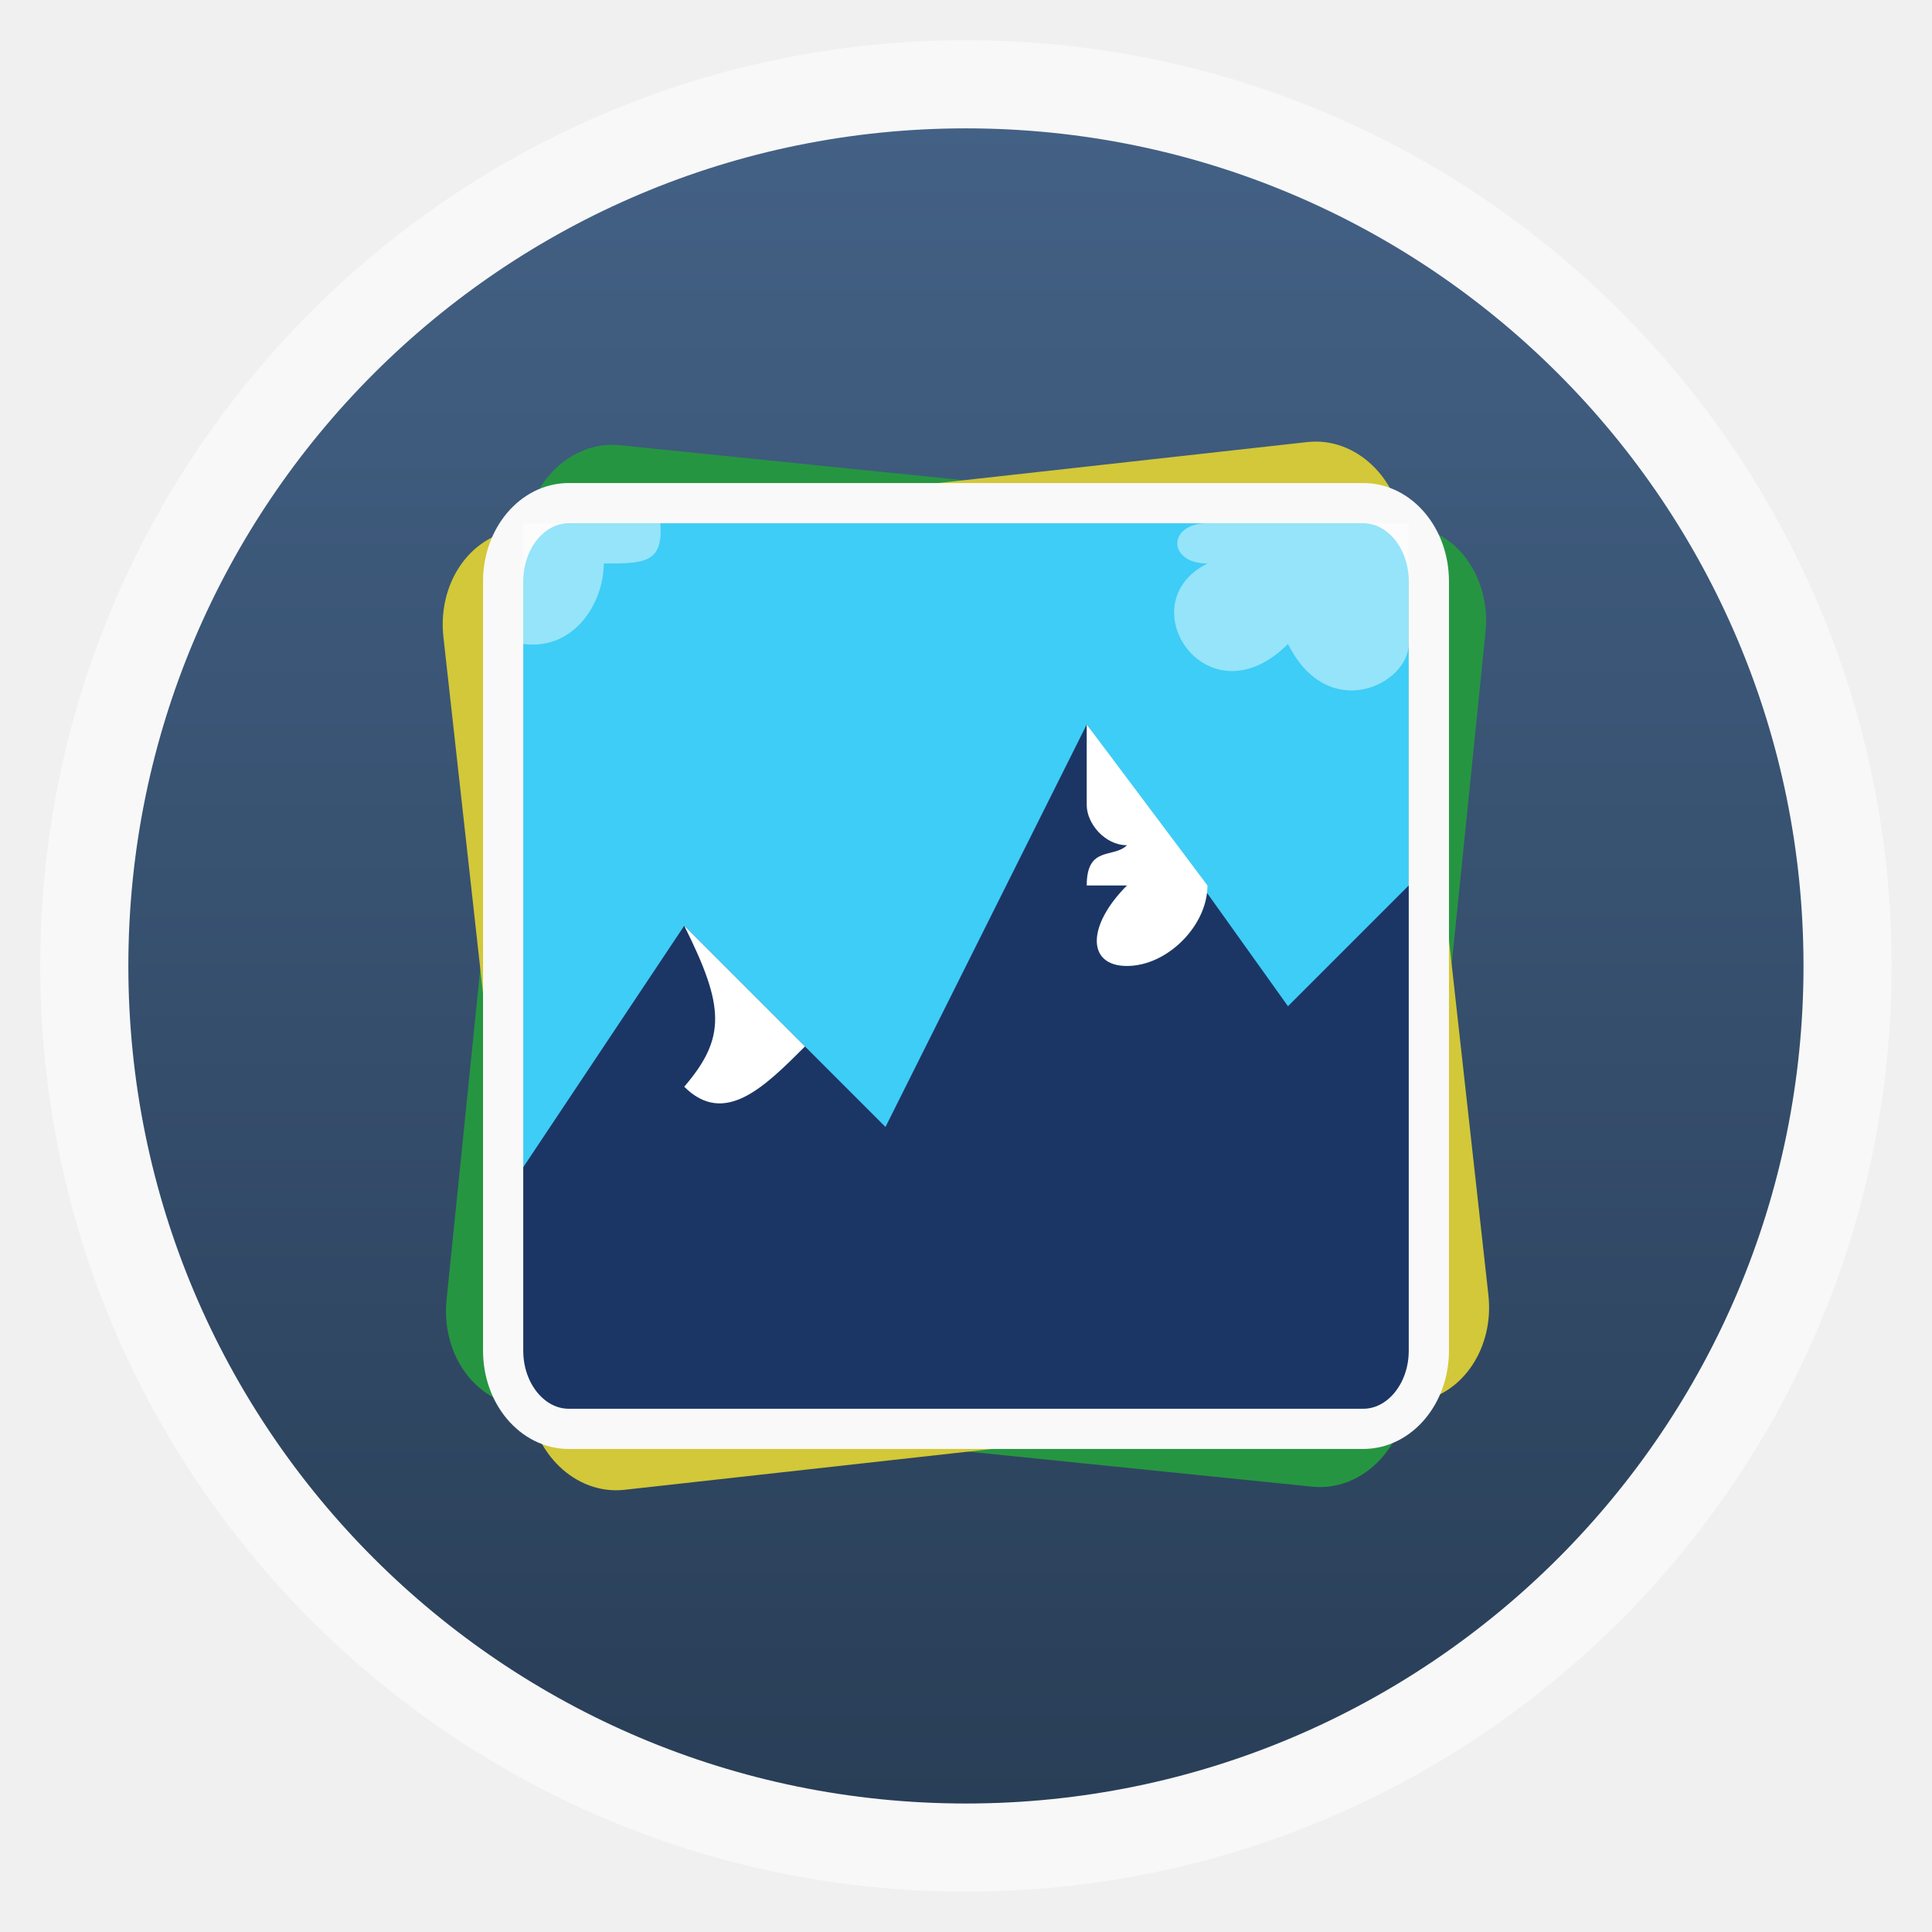
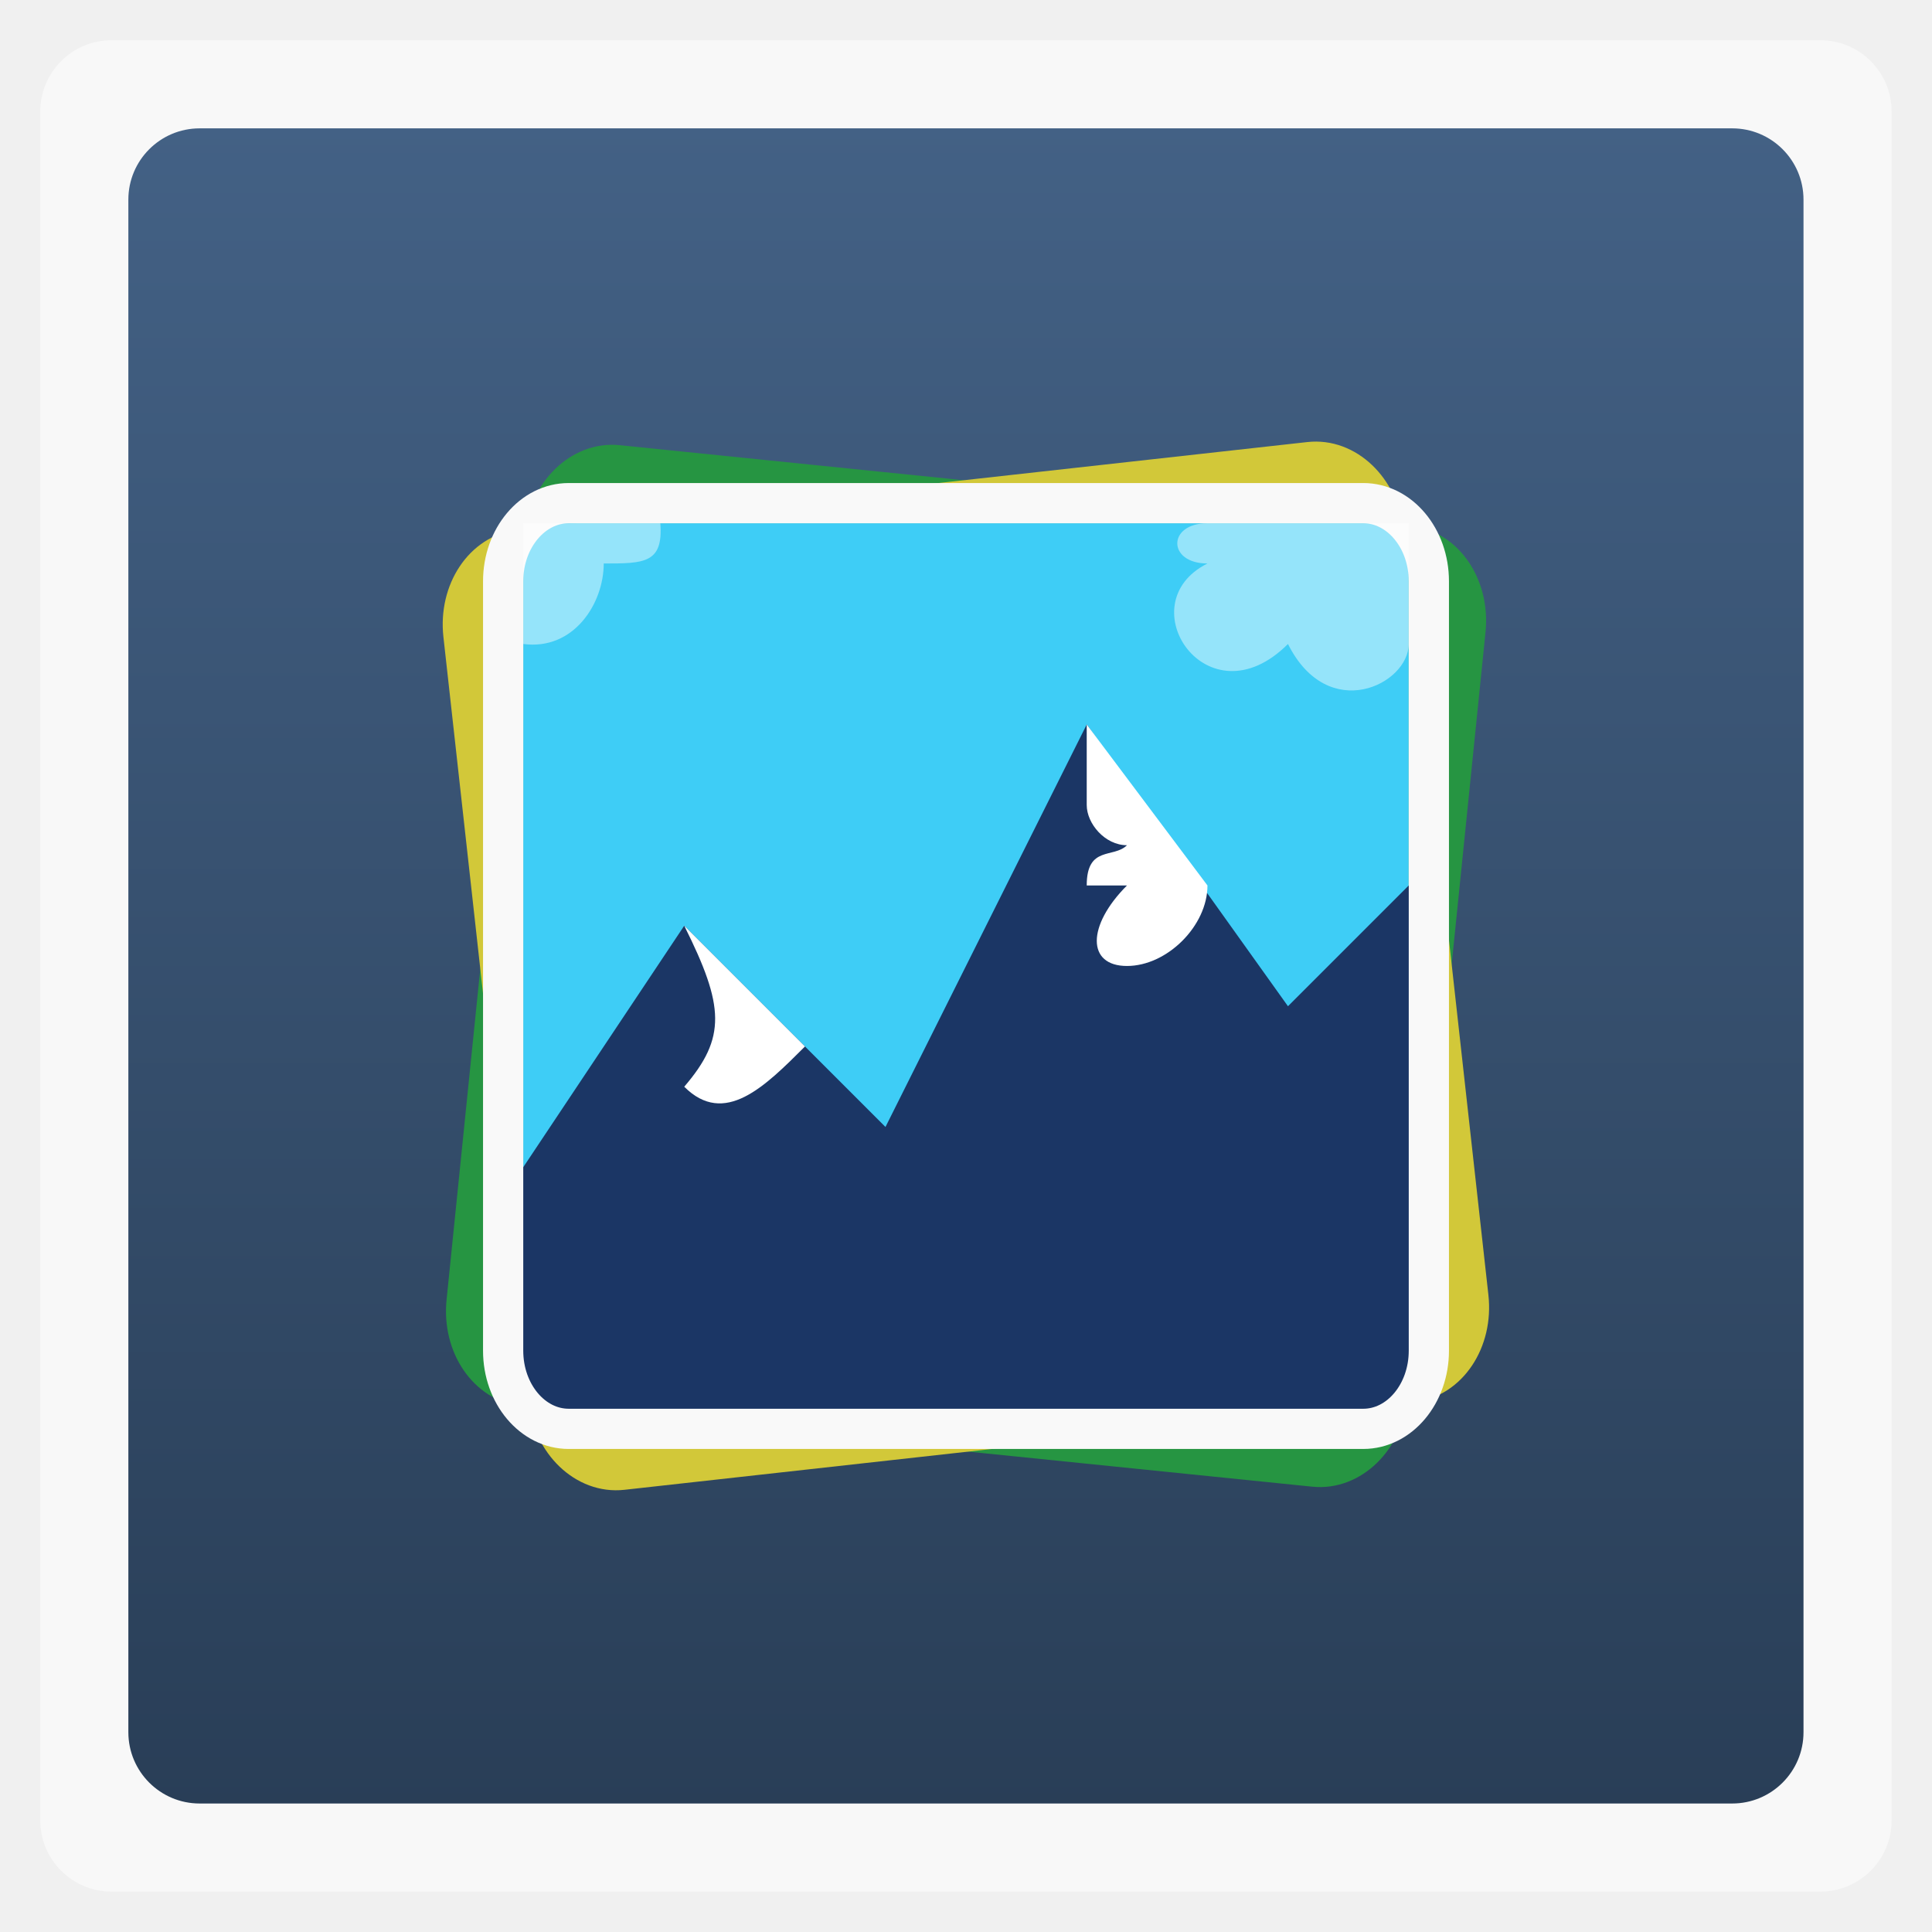
<svg xmlns="http://www.w3.org/2000/svg" xmlns:xlink="http://www.w3.org/1999/xlink" width="48" viewBox="0 0 13.547 13.547" height="48">
  <defs>
    <linearGradient id="0">
      <stop stop-color="#293e57" />
      <stop offset="1" stop-color="#436185" />
    </linearGradient>
    <clipPath>
      <path d="m 1911,-213 0,10 1,0 0,-9 6.5,0 -1,-1 z m 2,2 0,10 8,0 0,-8.5 -1.5,-1.5 z m 1,1 5,0 0,1 1,0 0,7 -6,0 z" />
    </clipPath>
    <clipPath>
      <path d="m 1914,-259 0,14 1,0 0,-13 9.5,0 -1,-1 z m 2,2 0,14 11,0 0,-12.5 -1.5,-1.5 z m 1,1 8,0 0,1 1,0 0,11 -9,0 z" />
    </clipPath>
    <clipPath>
      <rect width="22" x="433" y="77" rx="5" height="22" color="#bebebe" />
    </clipPath>
    <clipPath>
      <path d="m 1791,-60 c -1,0 -1,1 -1,1 l 0,18 c 0,0.526 0.479,1.003 1,1 l 1,0 0,-2 0,-15 0,-1 0.812,0 8.188,0 3,0 -2,-2 -11,0 z m 2.812,3 c -0.456,0.086 -0.818,0.532 -0.812,1 l 0,18 c 0,0.526 0.479,1.003 1,1 l 14,0 c 0.521,0 0.997,-0.474 1,-1 l 0,-15 -4,-4 -11,0 c -0.062,-0.01 -0.125,-0.01 -0.188,0 z m 1.188,2 9,0 0,2 c 0,1 1,1 1,1 l 2,0 0,13 -12,0 0,-16 z" />
    </clipPath>
    <clipPath>
      <path d="m 1795,-132 0,24 c 0,2 2,2 2,2 l 0,-26 18,0 -2,-2 -16,0 c 0,0 -2,0 -2,2 z m 6,2 c -2,0 -2,2 -2,2 l 0,24 c 0,2 2,2 2,2 l 18,0 c 0,0 2,0 2,-2 l 0,-22 -4,-4 z m 0,2 15,0 0,3 3,0 0,21 -18,0 z" />
    </clipPath>
    <clipPath>
      <rect width="16" x="432" y="116" rx="3" height="16" color="#bebebe" />
    </clipPath>
    <clipPath>
      <path d="m 1807,-237 c -2,0 -2,2 -2,2 l 0,36 c 0,1.053 0.958,2.005 2,2 l 2,0 0,-4 0,-30 0,-2 1.625,0 16.375,0 6,0 -4,-4 -22,0 z m 5.625,6 c -0.912,0.172 -1.636,1.063 -1.625,2 l 0,36 c 0,1.053 0.958,2.005 2,2 l 28,0 c 1.042,0 1.995,-0.947 2,-2 l 0,-30 -8,-8 -22,0 c -0.124,-0.02 -0.25,-0.02 -0.375,0 z m 2.375,4 18,0 0,4 c 0,2 2,2 2,2 l 4,0 0,26 -24,0 0,-32 z" />
    </clipPath>
    <clipPath>
      <path d="m 1908,740 0,8 1,0 0,-7 4.5,0 -1,-1 -4.5,0 z m 2,2 0,8 6,0 0,-6.5 -1.5,-1.5 -4.5,0 z m 1,1 3,0 0,1 1,0 0,5 -4,0 0,-6 z" />
    </clipPath>
    <clipPath>
      <rect width="16" x="432" y="116" rx="2" height="16" opacity="0.2" fill="#6d6d6d" color="#bebebe" />
    </clipPath>
    <clipPath>
      <rect width="60" x="306" y="142" rx="12.5" height="60" transform="matrix(0 -1 1 0 0 0)" fill="url(#3)" color="#bebebe" />
    </clipPath>
    <clipPath>
      <rect width="90" x="307" y="31" rx="18.75" height="90" fill="url(#1)" color="#bebebe" />
    </clipPath>
    <clipPath>
      <rect width="30" x="433" y="29" rx="6" height="30" color="#bebebe" />
    </clipPath>
    <clipPath>
      <rect width="22" x="433" y="77" rx="4" height="22" color="#bebebe" />
    </clipPath>
    <clipPath>
      <rect width="42" x="307" y="223" rx="9" height="42" transform="rotate(90)" fill="url(#4)" color="#bebebe" />
    </clipPath>
    <clipPath>
      <rect width="22" x="433" y="77" rx="3" height="22" opacity="0.2" fill="#6d6d6d" color="#bebebe" />
    </clipPath>
    <clipPath>
      <rect width="20" x="434" y="78" rx="4" height="20" color="#bebebe" />
    </clipPath>
    <clipPath>
      <rect width="30" x="433" y="29" rx="4" height="30" opacity="0.2" fill="#6d6d6d" color="#bebebe" />
    </clipPath>
    <clipPath>
      <path d="m 1426.469,44.031 c -0.065,-0.003 -0.122,0.008 -0.188,0.031 l -10.344,3.75 c -0.26,0.095 -0.407,0.396 -0.312,0.656 l 4.375,11.938 0,0.094 c 0,0.277 0.223,0.5 0.5,0.5 l 11,0 c 0.277,0 0.5,-0.223 0.5,-0.5 l 0,-13 c 0,-0.277 -0.223,-0.5 -0.5,-0.5 l -3.625,0 -0.969,-2.656 c -0.071,-0.195 -0.243,-0.303 -0.437,-0.312 z m -0.313,1.125 0.656,1.844 -5.688,0 5.031,-1.844 z m -6.156,2.25 c -0.01,0.032 0,0.06 0,0.094 l 0,9.469 -0.188,0.062 -3.062,-8.438 3.25,-1.188 z m 1,0.594 10,0 0,9 -10,0 0,-9 z" />
    </clipPath>
    <clipPath>
      <path d="m 1571,-186 0,84 c 0,7 7,7 7,7 l 0,-91 63,0 -7,-7 -56,0 c 0,0 -7,0 -7,7 z m 21,7 c -7,0 -7,7 -7,7 l 0,84 c 0,7 7,7 7,7 l 63,0 c 0,0 7,0 7,-7 l 0,-77 -14,-14 z m 0,7 52,0 0,11 11,0 0,73 -63,0 z" />
    </clipPath>
    <clipPath>
      <path d="m 1316.031,171.062 c -0.13,-0.01 -0.245,0.015 -0.375,0.062 l -1.875,0.688 -2.031,0.75 -2.031,0.719 -10.031,3.656 c -0.94,0.342 -0.625,1.281 -0.625,1.281 l 5.5,15.031 1.406,3.906 0.031,0 c 0.01,10e-4 0.021,-5e-4 0.031,0 0.079,0.474 0.472,0.844 0.969,0.844 l 17,0 c 0.554,0 1,-0.446 1,-1 l 0,-20 c 0,-0.554 -0.446,-1 -1,-1 l -2,0 -2.156,0 -1.344,0 -1.562,-4.281 c -0.142,-0.391 -0.517,-0.637 -0.906,-0.656 z m -0.625,2.281 0.969,2.656 -8.281,0 7.312,-2.656 z m -9.375,3.406 c -0.032,0.138 -0.031,0.25 -0.031,0.25 l 0,14.375 -4.688,-12.906 4.719,-1.719 z M 1308,178 l 15,0 0,14 -15,0 0,-14 z" />
    </clipPath>
    <clipPath>
      <path d="m 331.844,235.344 c -0.195,-0.015 -0.367,0.022 -0.562,0.093 l -17.828,6.656 c -0.781,0.284 -1.222,1.141 -0.938,1.922 l 7.219,19.734 c 0.213,0.586 0.729,0.955 1.312,0.984 0.118,0.711 0.708,1.266 1.453,1.266 l 19,0 c 0.831,0 1.5,-0.669 1.5,-1.5 l 0,-21 c 0,-0.831 -0.669,-1.5 -1.5,-1.5 l -6.234,0 -2.062,-5.672 c -0.213,-0.586 -0.775,-0.955 -1.359,-0.984 z m -0.984,3.422 L 332.031,242 322.5,242 z m -9.203,3.516 C 321.267,242.552 321,242.988 321,243.5 l 0,15 -5.109,-14.109 z M 324,245 l 16,0 0,15 -16,0 z" />
    </clipPath>
    <clipPath>
      <rect width="240" x="24" y="36" rx="50" height="240" fill="#986767" color="#bebebe" />
    </clipPath>
    <clipPath>
      <path d="m 1165.594,-341.688 -5.656,2.062 2.062,5.625 6,0 0,-6 -1.812,0 -0.594,-1.688 z m -0.594,1.281 0.156,0.406 -1.281,0 1.125,-0.406 z m -3,1.094 0,2.406 -0.781,-2.125 0.781,-0.281 z m 1,0.312 4,0 0,4 -4,0 0,-4 z" />
    </clipPath>
    <clipPath>
      <path d="m 353,161 0,31 c 0,3 -3,3 -3,3 l 0,-34 -23,0 3,-3 20,0 c 0,0 3,0 3,3 z m -9,3 c 3,0 3,3 3,3 l 0,31 c 0,3 -3,3 -3,3 l -23,0 c 0,0 -3,-0.412 -3,-3 l 0,-28 6,-6 z m 0,3 -19,0 0,4 -4,0 0,27 23,0 z" />
    </clipPath>
    <clipPath>
      <path d="m 183.562,117.562 c -0.13,-0.01 -0.245,0.015 -0.375,0.062 l -12.219,4.438 c -0.521,0.19 -0.814,0.761 -0.625,1.281 l 4.812,13.156 c 0.142,0.39 0.486,0.637 0.875,0.656 C 176.11,137.63 176.503,138 177,138 l 13,0 c 0.554,0 1,-0.446 1,-1 l 0,-14 c 0,-0.554 -0.446,-1 -1,-1 l -4.156,0 -1.375,-3.781 c -0.142,-0.39 -0.517,-0.637 -0.906,-0.656 z m -0.656,2.281 L 183.688,122 177,122 l 5.906,-2.156 z m -6.469,2.344 C 176.178,122.368 176,122.659 176,123 l 0,10 -3.406,-9.406 3.844,-1.406 z M 178,124 l 11,0 0,10 -11,0 0,-10 z" />
    </clipPath>
    <clipPath>
      <path d="m 1174.031,475.531 -8.437,3.062 L 1169,488 l 9,0 0,-10 -3.062,0 -0.906,-2.469 z m -0.594,1.281 0.438,1.188 -3.719,0 3.281,-1.188 z m -4.438,1.594 0,6.688 -2.125,-5.906 2.125,-0.781 z m 1,0.594 4.25,0 1.062,0 1.688,0 0,4.625 0,1.438 0,0.938 -2.531,0 -4.469,0 0,-0.5 0,-6.5 z" />
    </clipPath>
    <linearGradient gradientTransform="matrix(.375 0 0 .375 298 16)" id="1" xlink:href="#2" y1="230" y2="90" x2="0" gradientUnits="userSpaceOnUse" />
    <linearGradient id="2">
      <stop stop-color="#dedede" />
      <stop offset="1" stop-color="#fff" />
    </linearGradient>
    <linearGradient gradientTransform="matrix(.25 0 0 .25 300 132)" id="3" xlink:href="#2" y1="230" y2="90" x2="0" gradientUnits="userSpaceOnUse" />
    <linearGradient gradientTransform="matrix(.175 0 0 .175 302.8 216)" id="4" xlink:href="#2" y1="280" y2="40" x2="0" gradientUnits="userSpaceOnUse" />
    <linearGradient xlink:href="#0" id="5" y1="12.7" x2="0" y2="0.847" gradientUnits="userSpaceOnUse" />
  </defs>
-   <rect height="12.982" rx="6.491" y="0.282" x="0.282" width="12.982" opacity="0.5" fill="#ffffff" fill-rule="evenodd" />
-   <rect height="11.746" rx="5.873" y="0.9" x="0.9" width="11.746" fill="url(#5)" fill-rule="evenodd" />
+   <rect height="12.982" rx="0.5" y="0.282" x="0.282" width="12.982" opacity="0.5" fill="#ffffff" fill-rule="evenodd" />
+   <rect height="11.746" rx="0.5" y="0.9" x="0.9" width="11.746" fill="url(#5)" fill-rule="evenodd" />
  <rect ry="0.548" rx="0.46" y="2.806" x="4.18" height="6.491" width="6.491" transform="matrix(0.9948488,0.1013703,-0.1013703,0.9948488,0,0)" fill="#269542" stroke="#269542" stroke-width="0.282" />
  <rect ry="0.548" rx="0.46" y="-10.725" x="-9.229" height="6.491" width="6.491" transform="matrix(-0.9938843,0.1104265,-0.1104265,-0.9938843,0,0)" fill="#d2c839" stroke="#d2c839" stroke-width="0.282" />
  <path d="m 13,13 22,0 0,22 -22,0 z" transform="scale(0.2822222,0.2822222)" fill="#3ecdf6" />
  <path d="M 27 18 L 22 28 L 17 23 L 13 29 L 12.5 30 L 12.5 33.562 C 12.5 34.637 13.222 35.5 14.125 35.5 L 33.875 35.5 C 34.778 35.5 35.5 34.637 35.5 33.562 L 35.5 23.219 L 35 22 L 32 25 L 27 18 z " transform="scale(0.2822222,0.2822222)" fill="#1b3665" />
  <rect width="6.491" height="6.491" x="3.528" y="3.528" rx="0.46" ry="0.548" fill="none" stroke="#f9f9f9" stroke-width="0.282" />
  <path d="m 17,23 3,3 c -1,1 -2,2 -3,1 1.048,-1.221 1,-2 0,-4 z" transform="scale(0.2822222,0.2822222)" fill="#ffffff" />
  <path d="m 27,18 3,4 c 0,1 -1,2 -2,2 -1,0 -1,-1 0,-2 -0.333,0 -0.667,0 -1,0 0,-1 0.667,-0.667 1,-1 -0.548,0 -1,-0.538 -1,-1 z" transform="scale(0.2822222,0.2822222)" fill="#ffffff" />
  <path d="m 13,13 0,3 c 1.25,0.166 2,-1 2,-2 1,0 1.484,0 1.406,-1 z" transform="scale(0.2822222,0.2822222)" opacity="0.45" fill="#ffffff" />
  <path d="m 30,13 c -1,0 -1,1 0,1 -2,1 0,4 2,2 1,2 3,1 3,0 l 0,-3 z" transform="scale(0.2822222,0.2822222)" opacity="0.45" fill="#ffffff" />
</svg>
